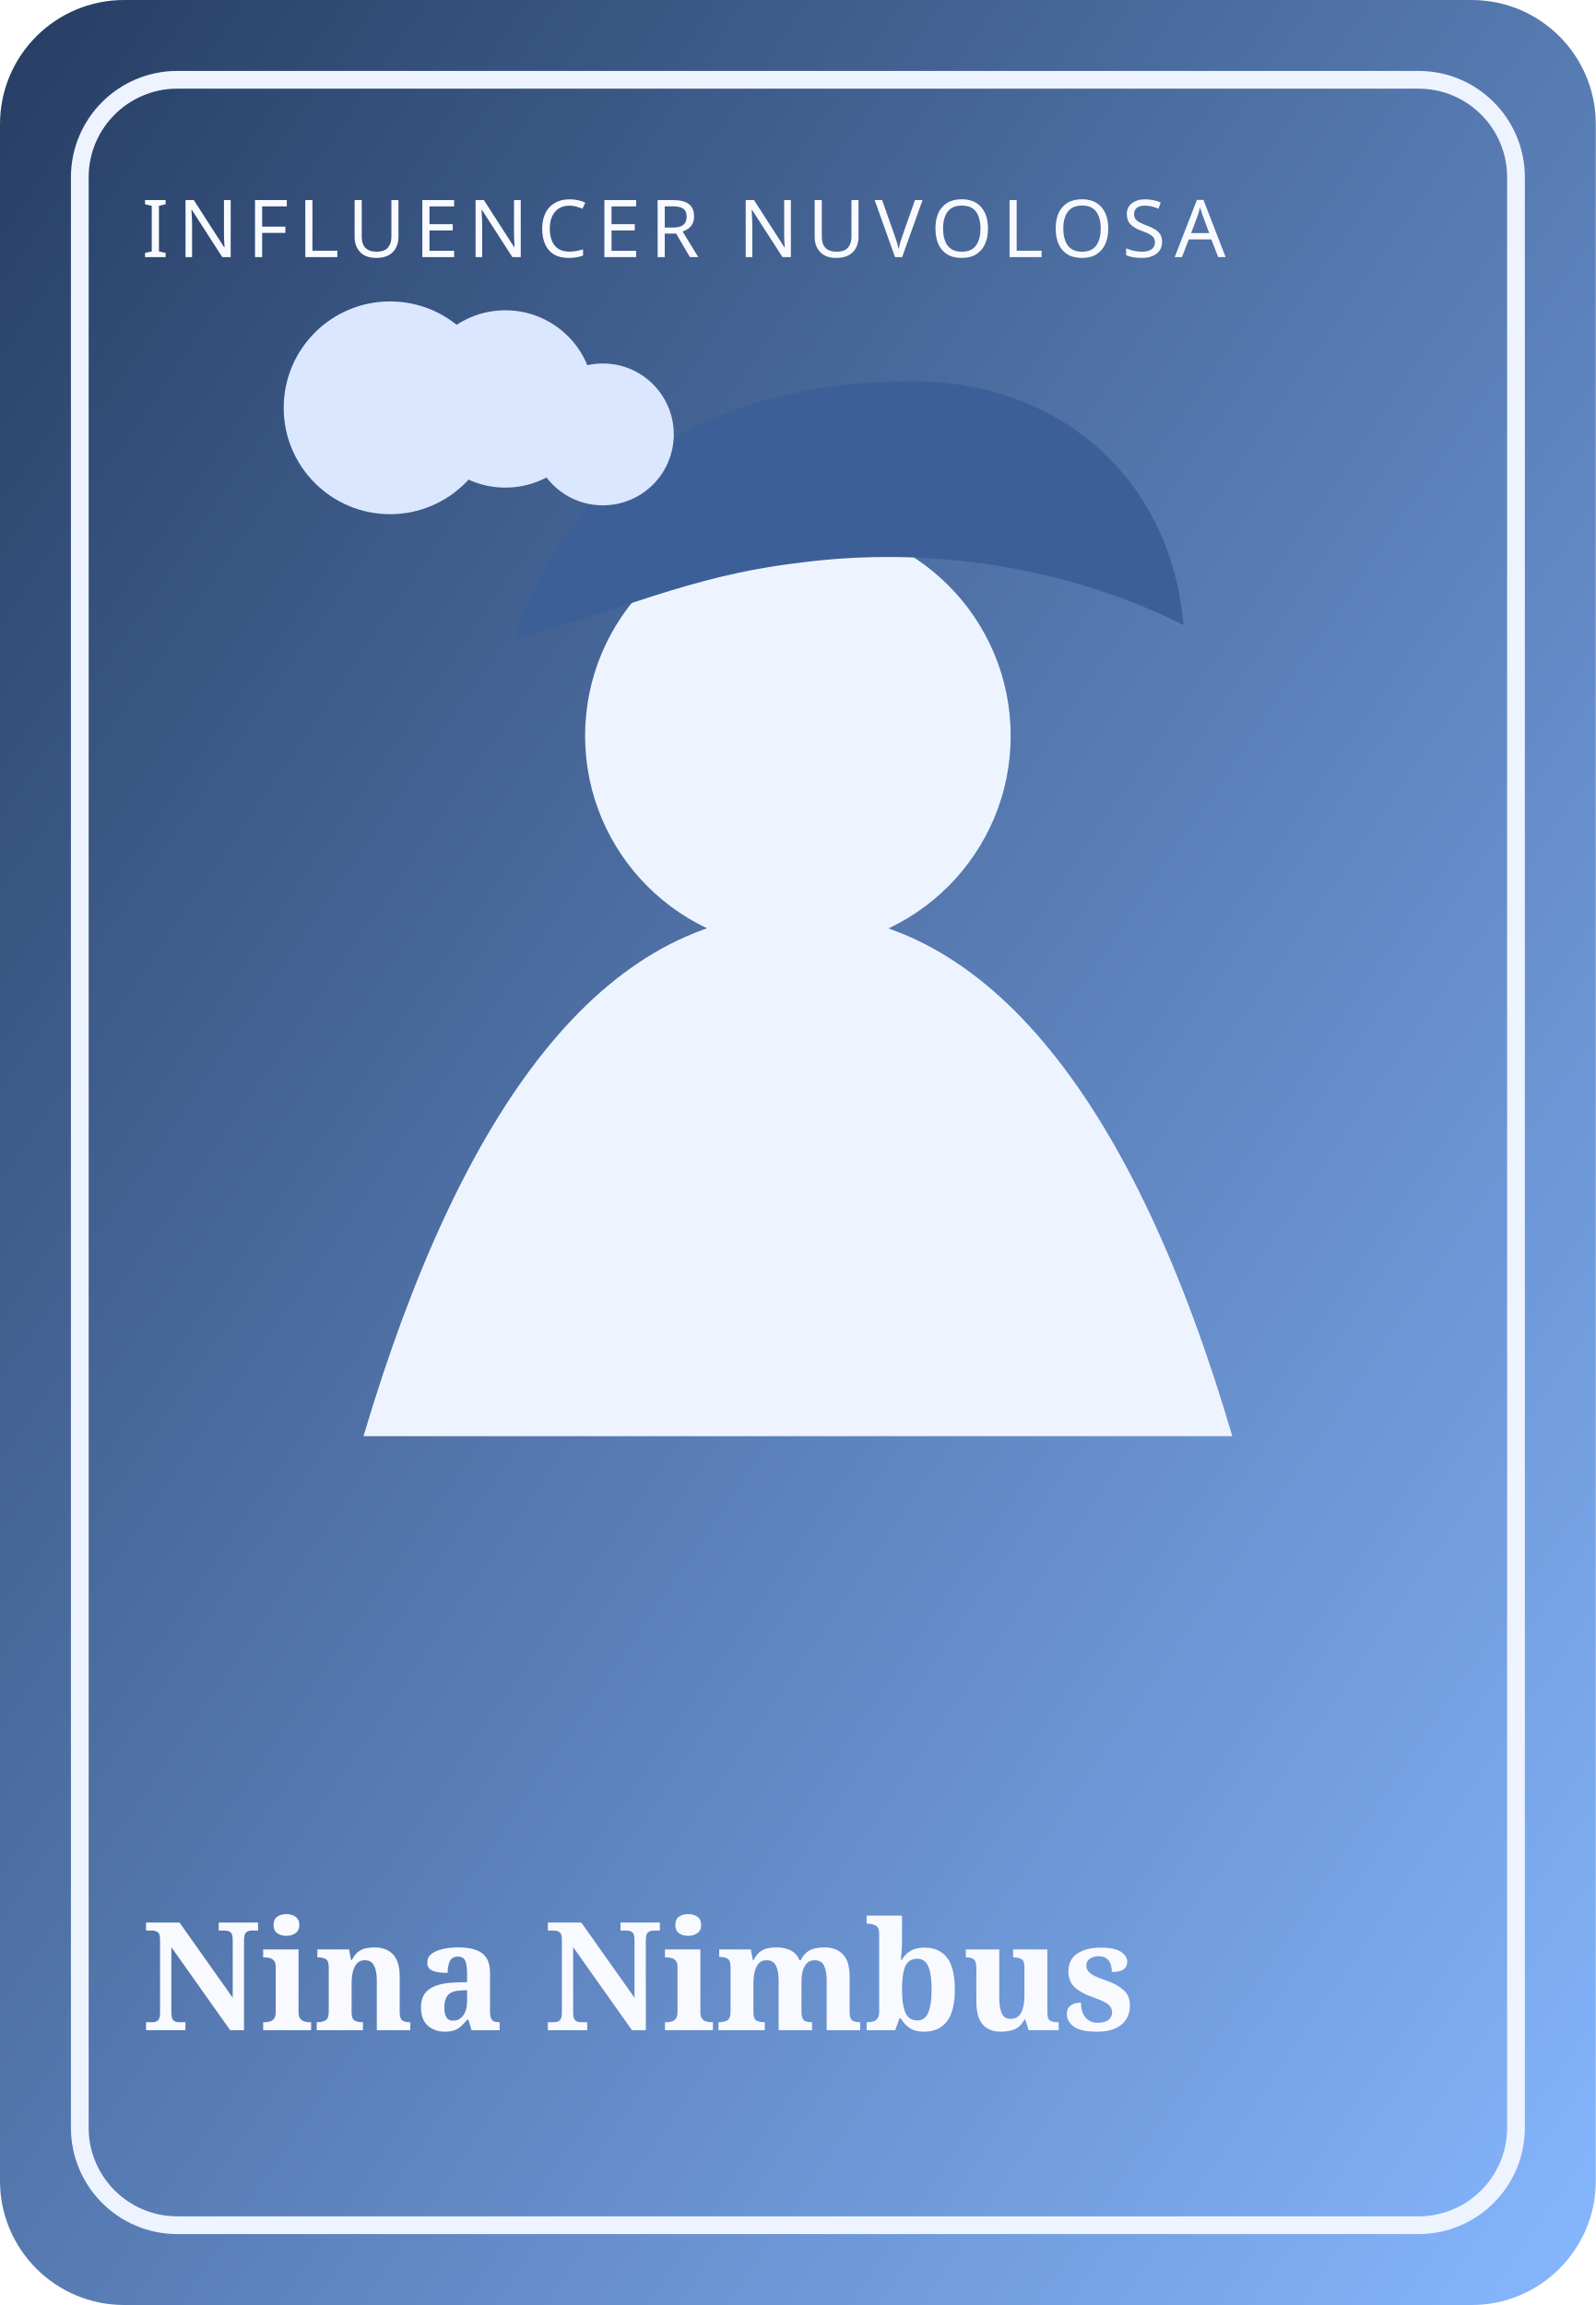
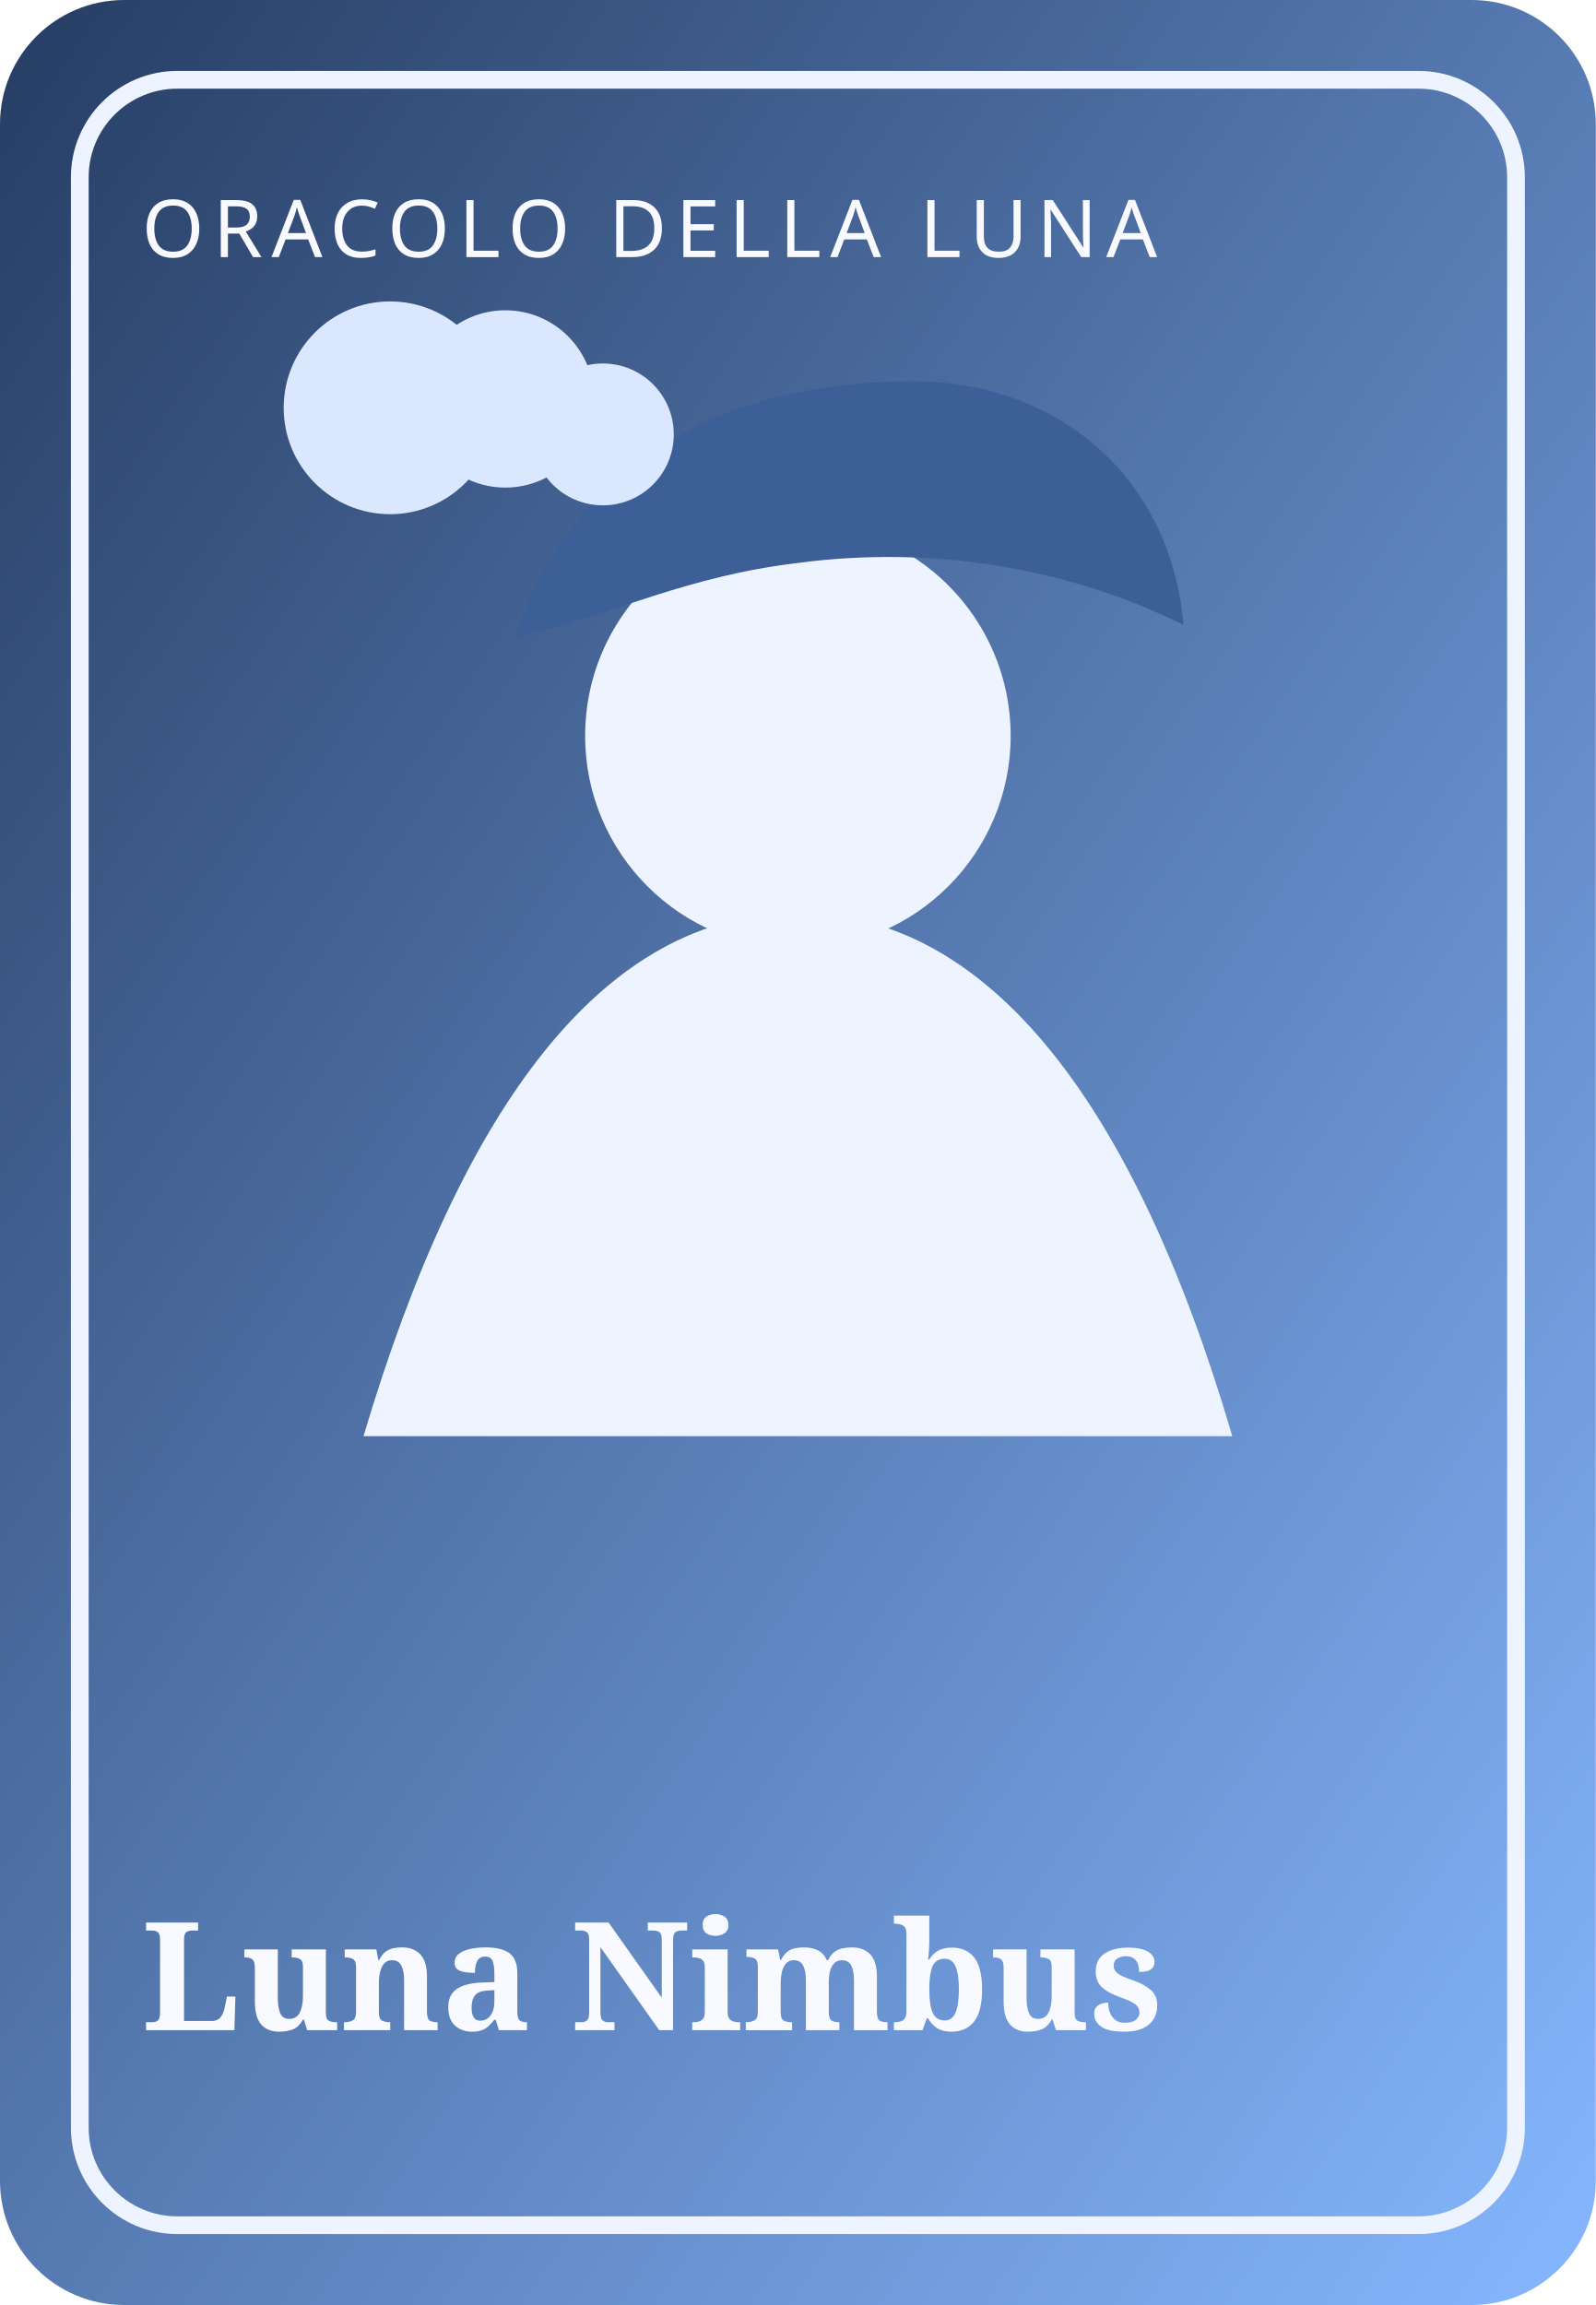
<svg xmlns="http://www.w3.org/2000/svg" viewBox="0 0 360 520">
  <defs>
    <linearGradient id="g" x1="0%" y1="0%" x2="100%" y2="100%">
      <stop offset="0%" stop-color="#263d63" />
      <stop offset="100%" stop-color="#86b7ff" />
    </linearGradient>
  </defs>
  <rect width="360" height="520" rx="28" fill="url(#g)" />
  <rect x="18" y="18" width="324" height="484" rx="22" fill="none" stroke="#eef4ff" stroke-width="4" />
  <path d="M82 324c22-74 54-118 98-118 43 0 76 43 98 118" fill="#eef4ff" />
  <circle cx="180" cy="166" r="48" fill="#eef4ff" />
  <path d="M116 144c12-37 44-58 90-58 32 0 58 21 61 55-26-13-57-18-87-14-25 3-40 11-64 17z" fill="#3d5f98" />
  <circle cx="88" cy="92" r="24" fill="#dbe7ff" />
  <circle cx="114" cy="90" r="20" fill="#dbe7ff" />
  <circle cx="136" cy="98" r="16" fill="#dbe7ff" />
-   <text x="32" y="58" font-size="18" fill="#f8faff" font-family="'Trebuchet MS', sans-serif" letter-spacing="2">INFLUENCER NUVOLOSA</text>
-   <text x="32" y="458" font-size="34" fill="#f8faff" font-family="Georgia, serif" font-weight="700">Nina Nimbus</text>
+   <text x="32" y="58" font-size="18" fill="#f8faff" font-family="'Trebuchet MS', sans-serif" letter-spacing="2">ORACOLO DELLA LUNA</text>
+   <text x="32" y="458" font-size="34" fill="#f8faff" font-family="Georgia, serif" font-weight="700">Luna Nimbus</text>
</svg>
